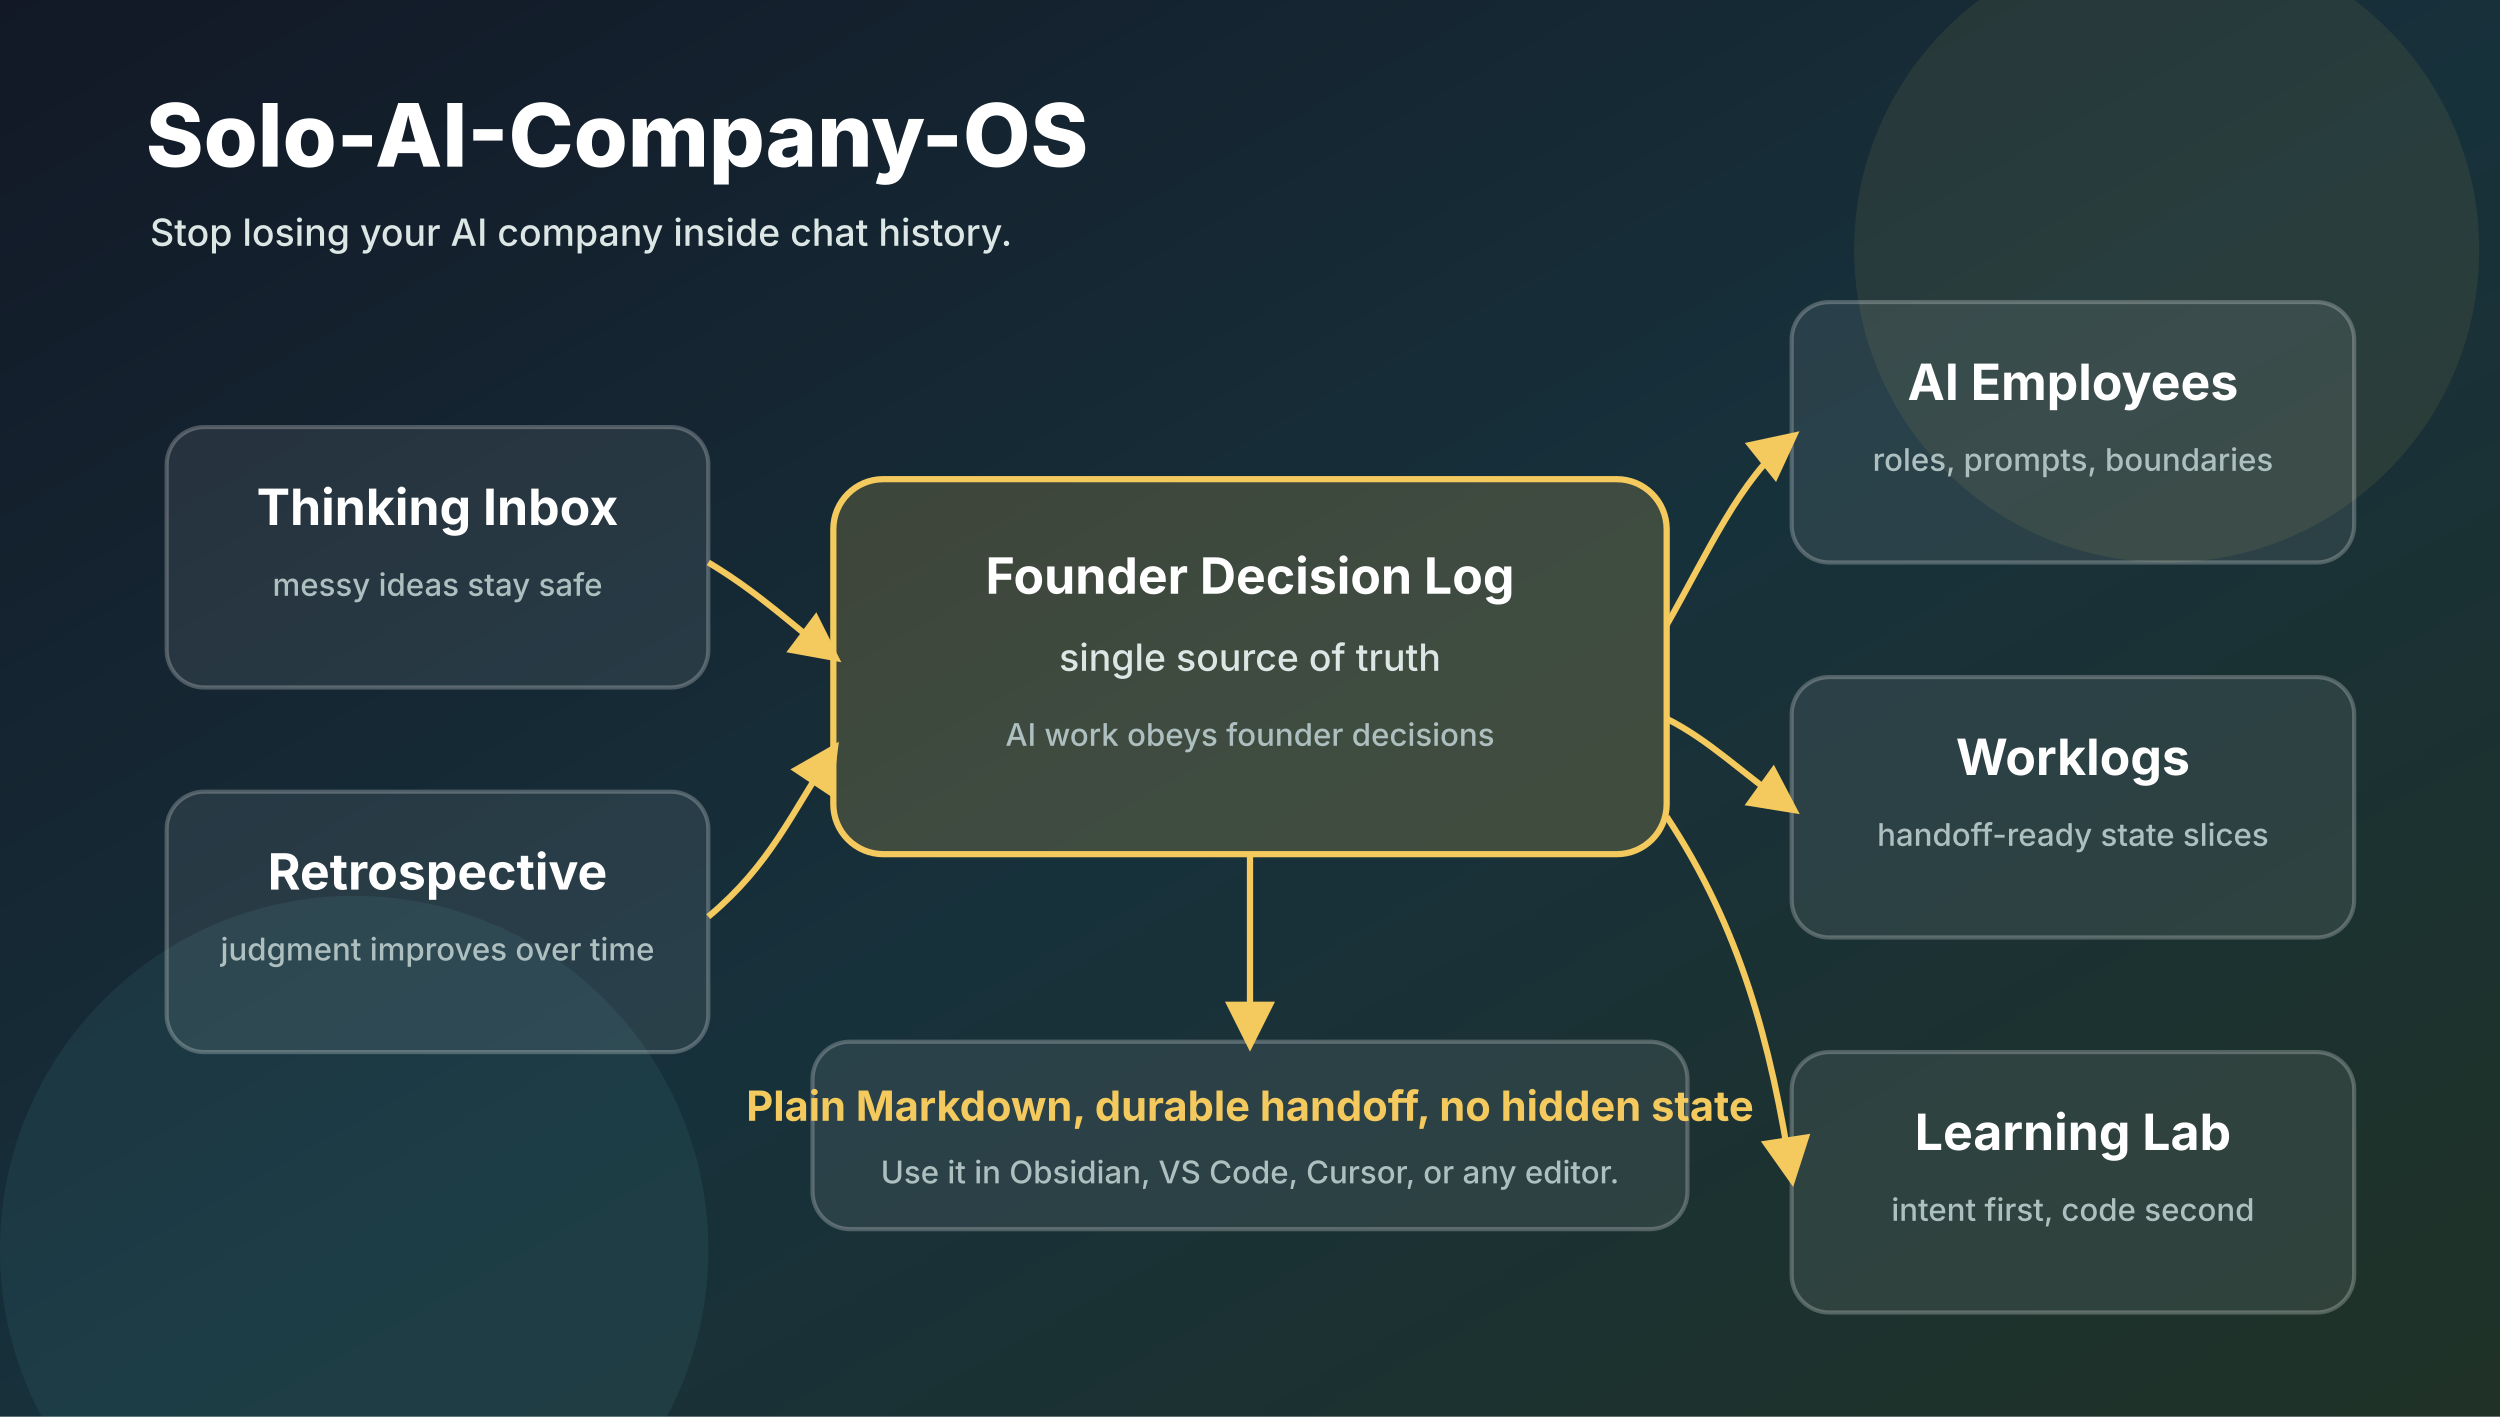
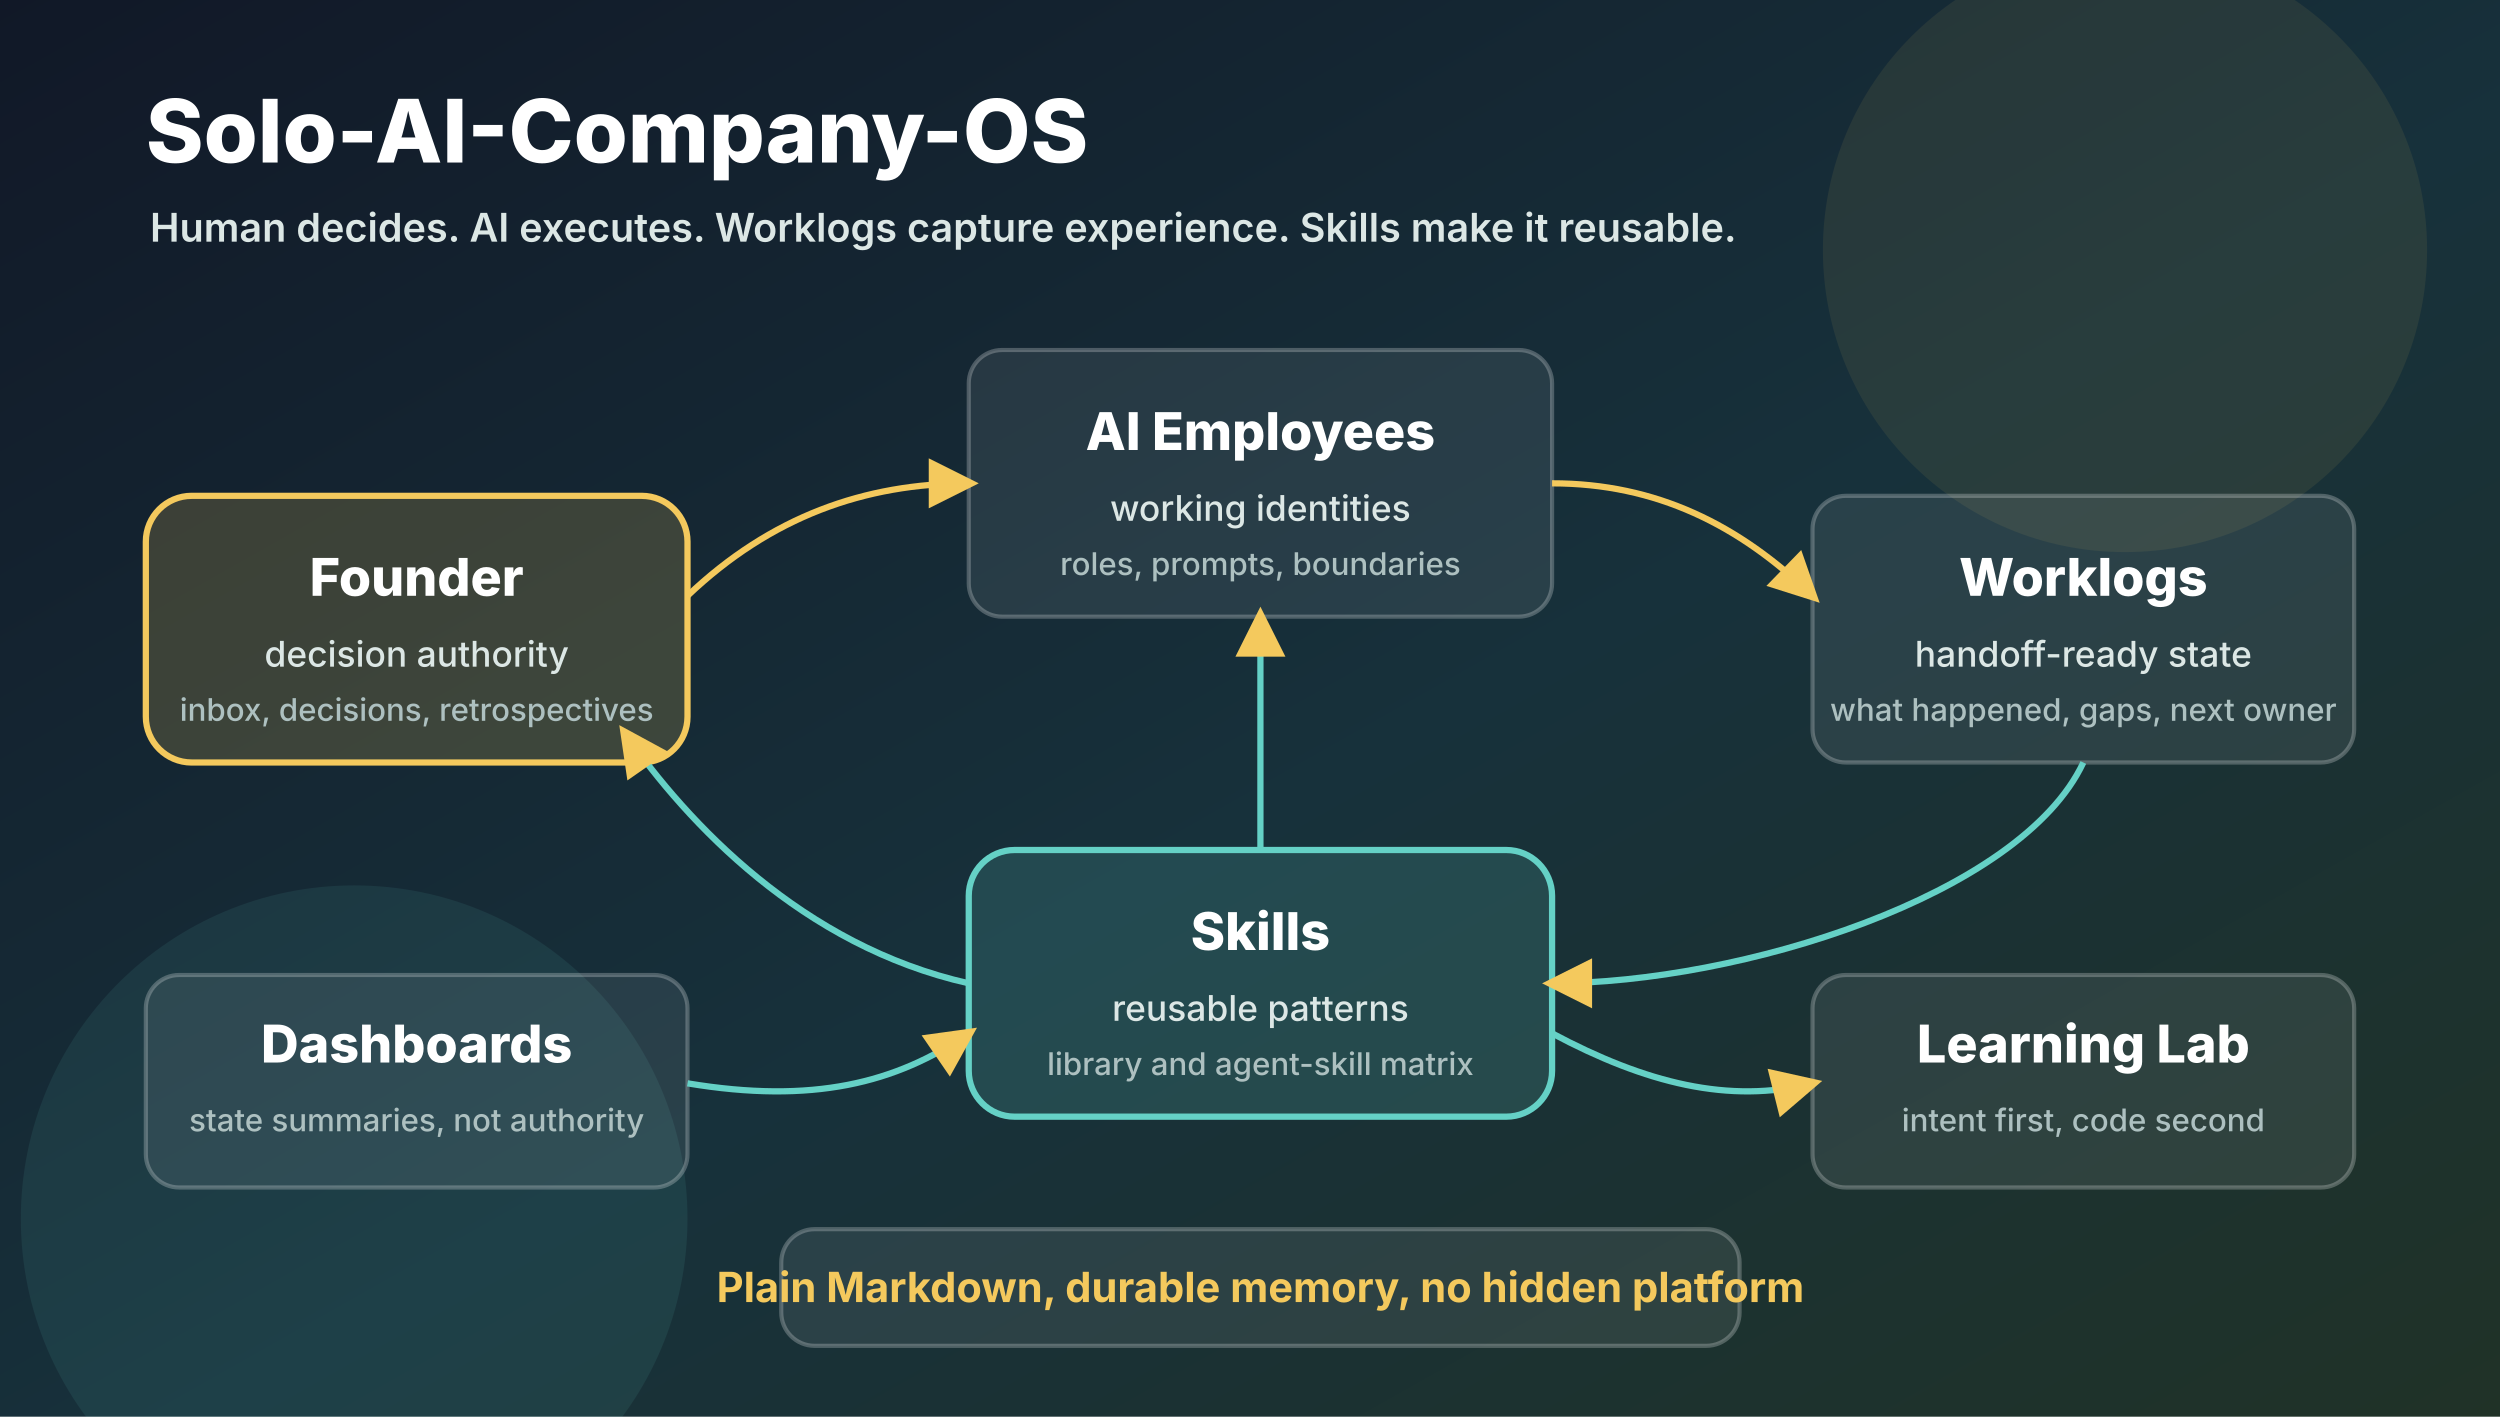
<svg xmlns="http://www.w3.org/2000/svg" width="1200" height="680" viewBox="0 0 1200 680" role="img" aria-labelledby="title desc">
  <defs>
    <linearGradient id="bg" x1="0" y1="0" x2="1" y2="1">
-       <stop offset="0%" stop-color="#121826" />
-       <stop offset="52%" stop-color="#17313b" />
+       <stop offset="0%" stop-color="#111827" />
+       <stop offset="54%" stop-color="#17313b" />
      <stop offset="100%" stop-color="#203227" />
    </linearGradient>
-     <marker id="arrow" viewBox="0 0 10 10" refX="8" refY="5" markerWidth="8" markerHeight="8" orient="auto-start-reverse">
+     <marker id="arrow" viewBox="0 0 10 10" refX="8" refY="5" markerWidth="8" markerHeight="8" orient="auto">
      <path d="M 0 0 L 10 5 L 0 10 z" fill="#f4c95d" />
    </marker>
    <style>
-       .small { font: 500 18px Inter, Segoe UI, Arial, sans-serif; fill: #dce7e5; }
-       .tiny { font: 500 15px Inter, Segoe UI, Arial, sans-serif; fill: #aebfc0; }
-       .label { font: 700 24px Inter, Segoe UI, Arial, sans-serif; fill: #ffffff; }
-       .title { font: 800 42px Inter, Segoe UI, Arial, sans-serif; fill: #ffffff; }
-       .rule { font: 650 20px Inter, Segoe UI, Arial, sans-serif; fill: #f4c95d; }
-       .box { fill: rgba(255,255,255,0.08); stroke: rgba(255,255,255,0.24); stroke-width: 2; rx: 18; }
-       .core { fill: rgba(244,201,93,0.18); stroke: #f4c95d; stroke-width: 3; rx: 24; }
+       .title { font: 800 42px Inter, Segoe UI, Arial, sans-serif; fill: #fff; }
+       .subtitle { font: 600 19px Inter, Segoe UI, Arial, sans-serif; fill: #dce7e5; }
+       .label { font: 800 25px Inter, Segoe UI, Arial, sans-serif; fill: #fff; }
+       .small { font: 550 17px Inter, Segoe UI, Arial, sans-serif; fill: #dce7e5; }
+       .tiny { font: 500 15px Inter, Segoe UI, Arial, sans-serif; fill: #adc0c0; }
+       .rule { font: 750 20px Inter, Segoe UI, Arial, sans-serif; fill: #f4c95d; }
+       .box { fill: rgba(255,255,255,0.08); stroke: rgba(255,255,255,0.24); stroke-width: 2; rx: 16; }
+       .core { fill: rgba(244,201,93,0.18); stroke: #f4c95d; stroke-width: 3; rx: 22; }
+       .skill { fill: rgba(101,209,198,0.16); stroke: #65d1c6; stroke-width: 3; rx: 22; }
      .line { stroke: #f4c95d; stroke-width: 3; fill: none; marker-end: url(#arrow); }
+       .softLine { stroke: #65d1c6; stroke-width: 3; fill: none; marker-end: url(#arrow); }
    </style>
  </defs>
  <rect width="1200" height="680" fill="url(#bg)" />
-   <circle cx="1040" cy="120" r="150" fill="#f4c95d" opacity="0.08" />
-   <circle cx="170" cy="600" r="170" fill="#65d1c6" opacity="0.08" />
-   <text x="70" y="80" class="title">Solo-AI-Company-OS</text>
-   <text x="72" y="118" class="small">Stop losing your AI company inside chat history.</text>
-   <rect x="400" y="230" width="400" height="180" class="core" />
-   <text x="600" y="285" text-anchor="middle" class="label">Founder Decision Log</text>
-   <text x="600" y="322" text-anchor="middle" class="small">single source of truth</text>
-   <text x="600" y="358" text-anchor="middle" class="tiny">AI work obeys founder decisions</text>
-   <rect x="80" y="205" width="260" height="125" class="box" />
-   <text x="210" y="252" text-anchor="middle" class="label">Thinking Inbox</text>
-   <text x="210" y="286" text-anchor="middle" class="tiny">messy ideas stay safe</text>
-   <rect x="80" y="380" width="260" height="125" class="box" />
-   <text x="210" y="427" text-anchor="middle" class="label">Retrospective</text>
-   <text x="210" y="461" text-anchor="middle" class="tiny">judgment improves over time</text>
-   <rect x="860" y="145" width="270" height="125" class="box" />
-   <text x="995" y="192" text-anchor="middle" class="label">AI Employees</text>
-   <text x="995" y="226" text-anchor="middle" class="tiny">roles, prompts, boundaries</text>
-   <rect x="860" y="325" width="270" height="125" class="box" />
-   <text x="995" y="372" text-anchor="middle" class="label">Worklogs</text>
-   <text x="995" y="406" text-anchor="middle" class="tiny">handoff-ready state slices</text>
-   <rect x="860" y="505" width="270" height="125" class="box" />
-   <text x="995" y="552" text-anchor="middle" class="label">Learning Lab</text>
-   <text x="995" y="586" text-anchor="middle" class="tiny">intent first, code second</text>
-   <rect x="390" y="500" width="420" height="90" class="box" />
-   <text x="600" y="538" text-anchor="middle" class="rule">Plain Markdown, durable handoff, no hidden state</text>
-   <text x="600" y="568" text-anchor="middle" class="tiny">Use it in Obsidian, VS Code, Cursor, or any editor.</text>
-   <path d="M340 270 C365 285 380 300 400 315" class="line" />
-   <path d="M340 440 C370 415 380 390 400 360" class="line" />
-   <path d="M800 300 C820 265 835 230 860 210" class="line" />
-   <path d="M800 345 C820 355 835 370 860 388" class="line" />
-   <path d="M800 392 C835 445 850 500 860 565" class="line" />
-   <path d="M600 410 L600 500" class="line" />
+   <circle cx="1020" cy="120" r="145" fill="#f4c95d" opacity="0.08" />
+   <circle cx="170" cy="585" r="160" fill="#65d1c6" opacity="0.09" />
+   <text x="70" y="78" class="title">Solo-AI-Company-OS</text>
+   <text x="72" y="116" class="subtitle">Human decides. AI executes. Worklogs capture experience. Skills make it reusable.</text>
+   <rect x="70" y="238" width="260" height="128" class="core" />
+   <text x="200" y="286" text-anchor="middle" class="label">Founder</text>
+   <text x="200" y="320" text-anchor="middle" class="small">decision authority</text>
+   <text x="200" y="346" text-anchor="middle" class="tiny">inbox, decisions, retrospectives</text>
+   <rect x="465" y="168" width="280" height="128" class="box" />
+   <text x="605" y="216" text-anchor="middle" class="label">AI Employees</text>
+   <text x="605" y="250" text-anchor="middle" class="small">working identities</text>
+   <text x="605" y="276" text-anchor="middle" class="tiny">roles, prompts, boundaries</text>
+   <rect x="870" y="238" width="260" height="128" class="box" />
+   <text x="1000" y="286" text-anchor="middle" class="label">Worklogs</text>
+   <text x="1000" y="320" text-anchor="middle" class="small">handoff-ready state</text>
+   <text x="1000" y="346" text-anchor="middle" class="tiny">what happened, gaps, next owner</text>
+   <rect x="465" y="408" width="280" height="128" class="skill" />
+   <text x="605" y="456" text-anchor="middle" class="label">Skills</text>
+   <text x="605" y="490" text-anchor="middle" class="small">reusable patterns</text>
+   <text x="605" y="516" text-anchor="middle" class="tiny">library and agent-skill matrix</text>
+   <rect x="70" y="468" width="260" height="102" class="box" />
+   <text x="200" y="510" text-anchor="middle" class="label">Dashboards</text>
+   <text x="200" y="543" text-anchor="middle" class="tiny">state summaries, not authority</text>
+   <rect x="870" y="468" width="260" height="102" class="box" />
+   <text x="1000" y="510" text-anchor="middle" class="label">Learning Lab</text>
+   <text x="1000" y="543" text-anchor="middle" class="tiny">intent first, code second</text>
+   <rect x="375" y="590" width="460" height="56" class="box" />
+   <text x="605" y="625" text-anchor="middle" class="rule">Plain Markdown, durable memory, no hidden platform</text>
+   <path d="M330 286 C370 248 415 232 465 232" class="line" />
+   <path d="M745 232 C795 232 835 252 870 286" class="line" />
+   <path d="M1000 366 C970 430 835 472 745 472" class="softLine" />
+   <path d="M465 472 C385 454 330 395 300 352" class="softLine" />
+   <path d="M605 408 L605 296" class="softLine" />
+   <path d="M330 520 C390 530 430 520 465 496" class="softLine" />
+   <path d="M745 496 C790 520 830 530 870 520" class="softLine" />
</svg>
